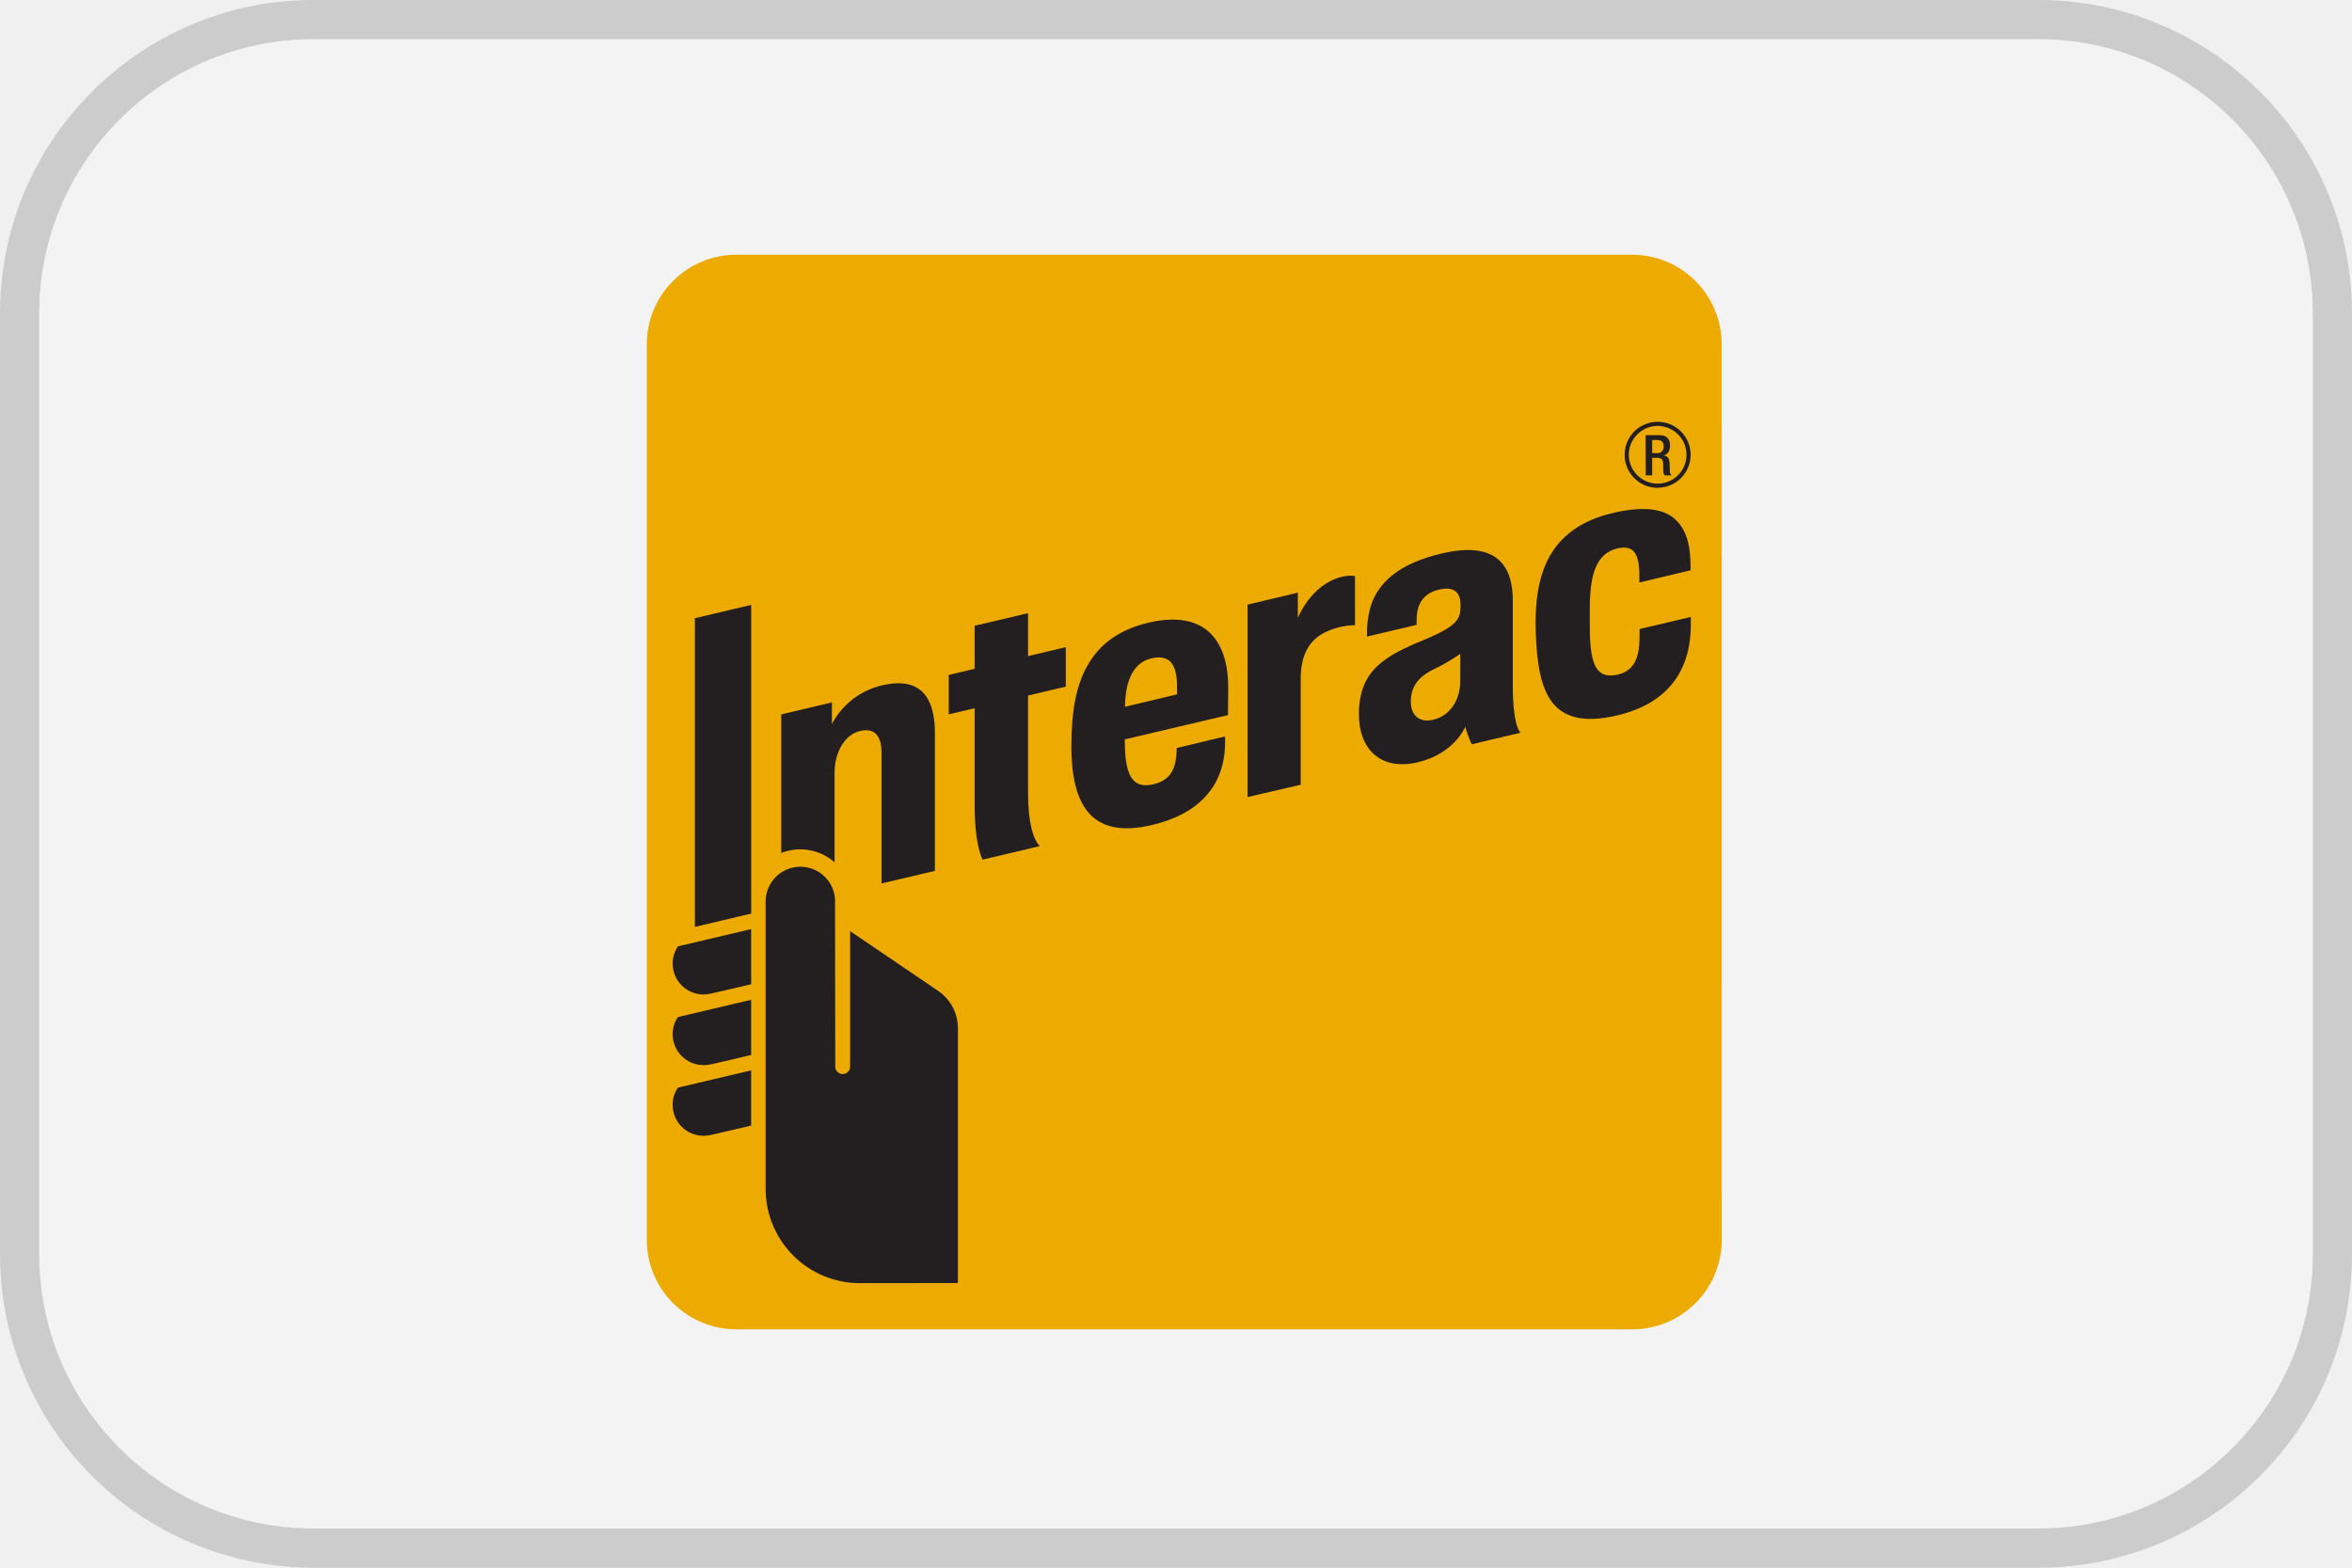
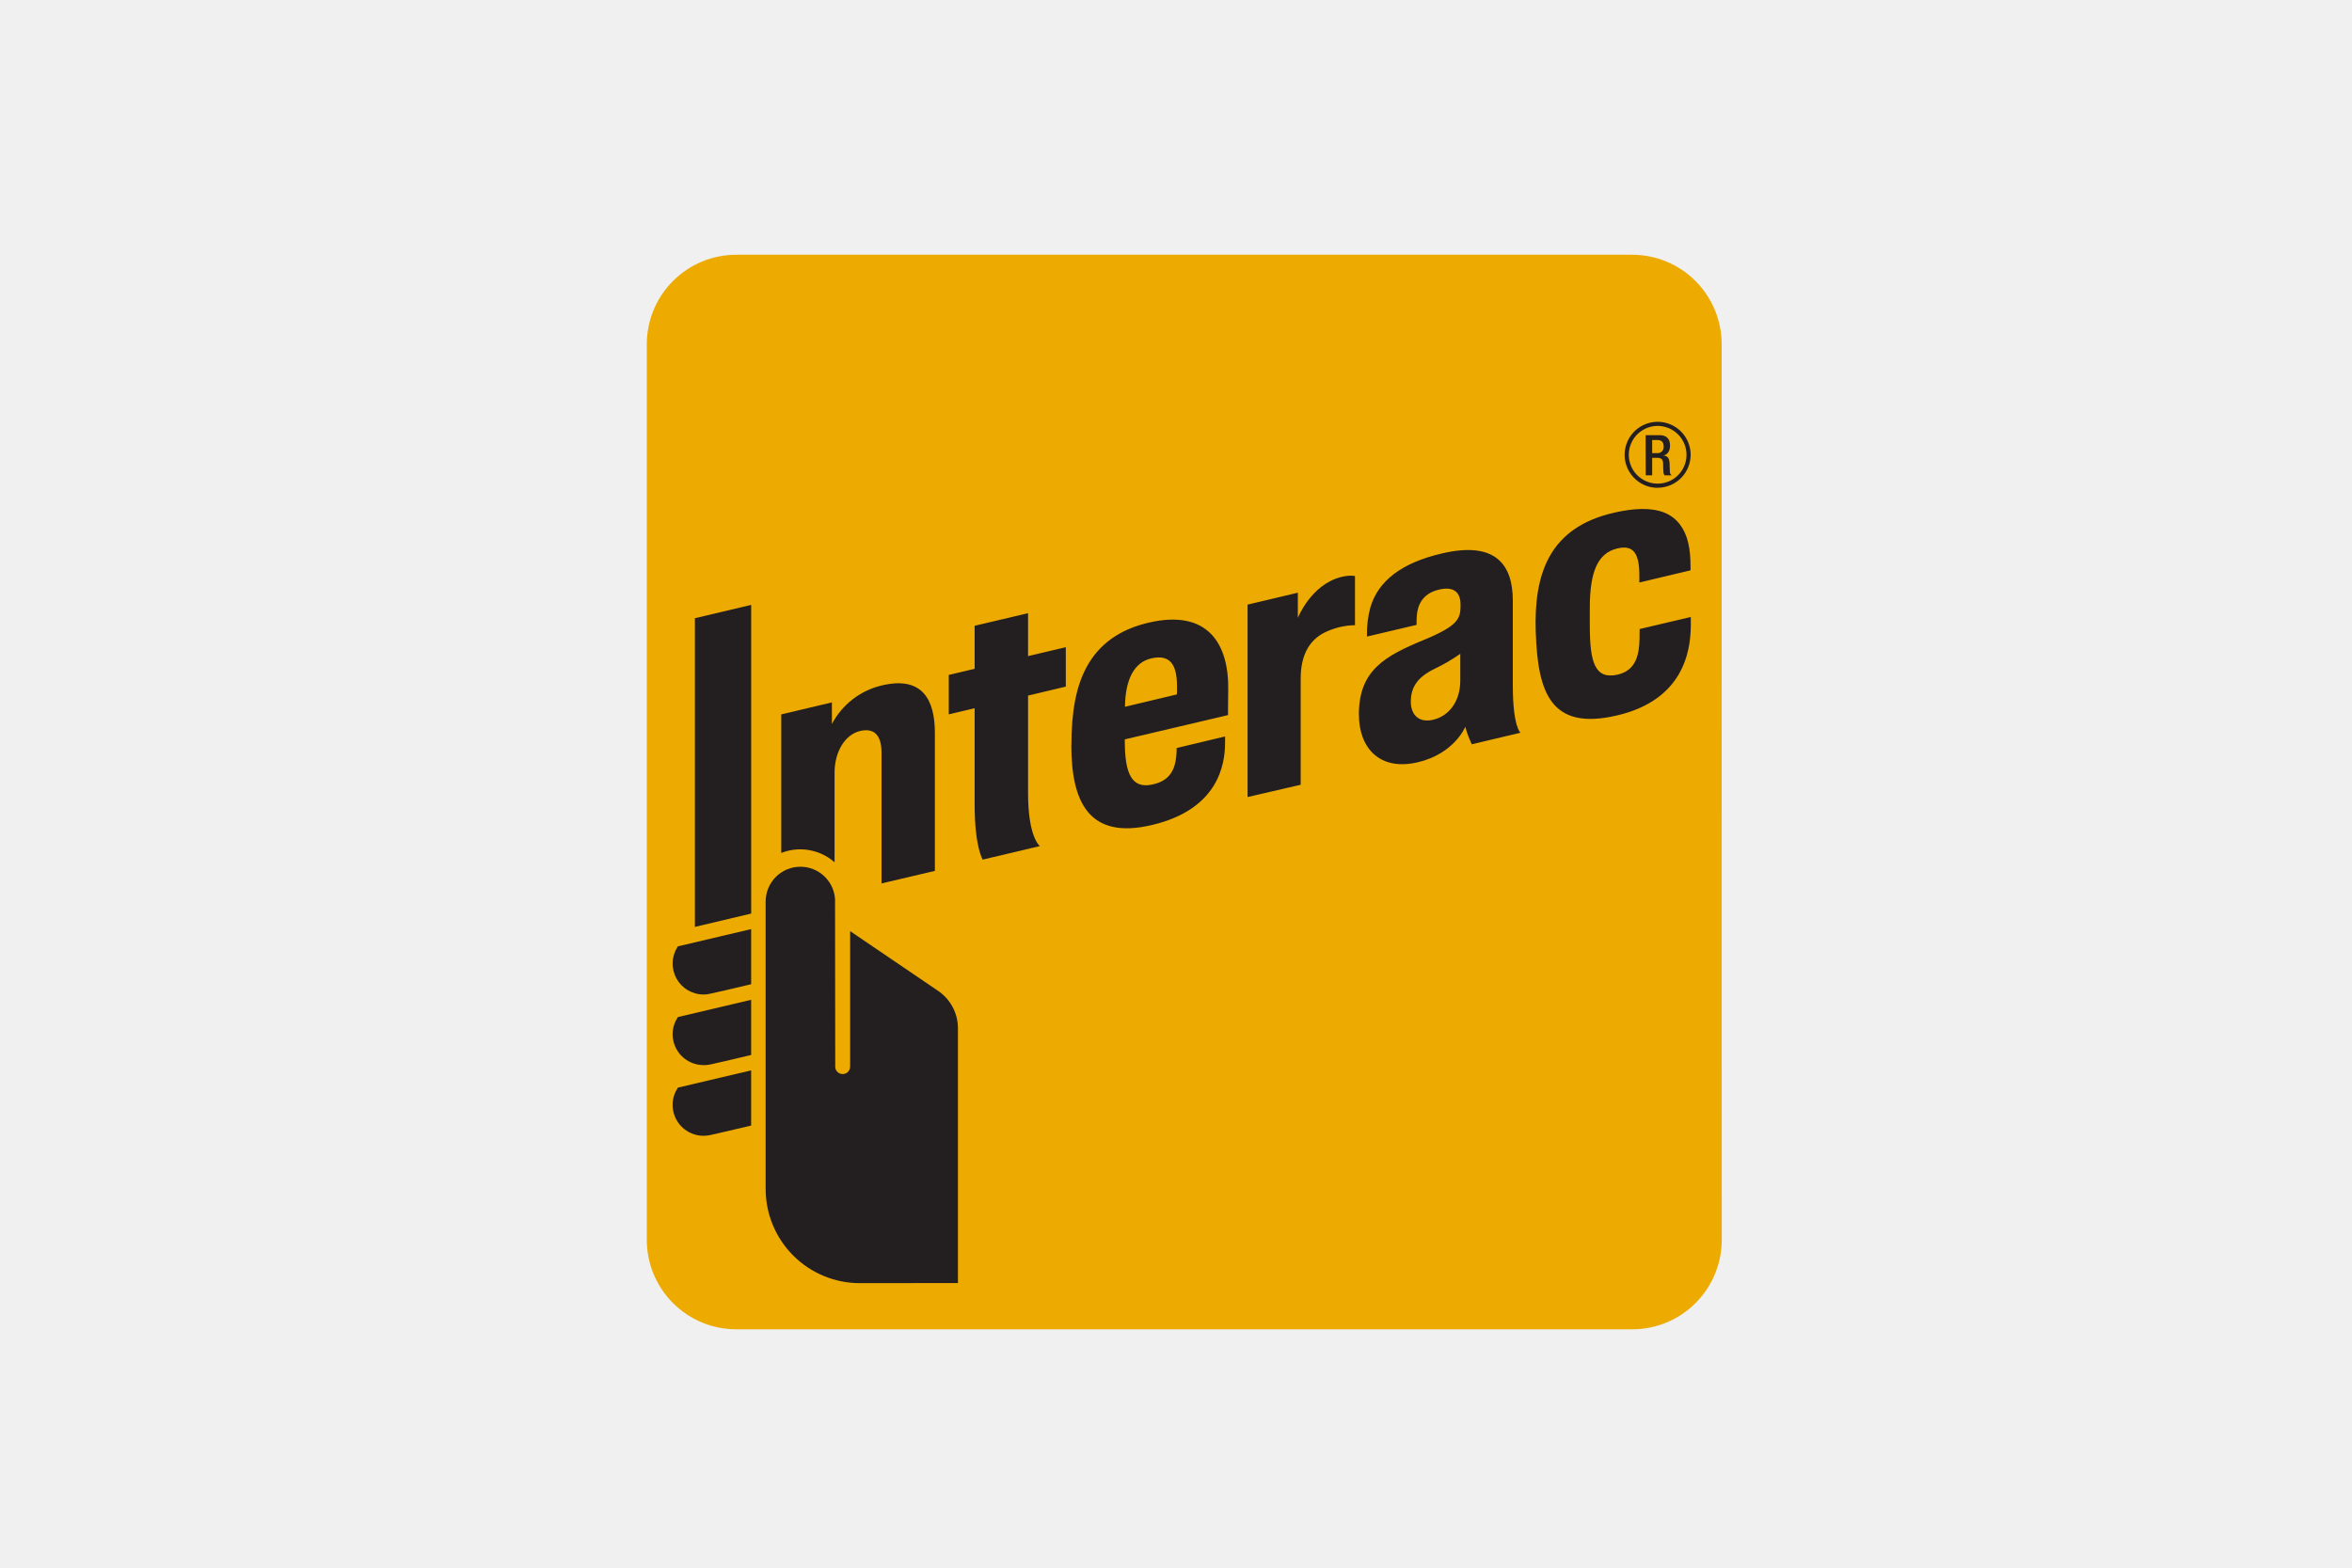
<svg xmlns="http://www.w3.org/2000/svg" width="60" height="40" viewBox="0 0 60 40" fill="none">
-   <rect x="0.5" y="0.5" width="59" height="39" rx="7.5" fill="white" fill-opacity="0.2" />
-   <rect x="0.5" y="0.5" width="59" height="39" rx="7.5" stroke="#CCCCCC" />
  <path fill-rule="evenodd" clip-rule="evenodd" d="M43.922 31.635C43.922 32.24 43.681 32.821 43.253 33.249C42.825 33.678 42.244 33.918 41.639 33.918H18.786C18.485 33.918 18.188 33.859 17.911 33.745C17.634 33.63 17.382 33.462 17.17 33.25C16.957 33.038 16.789 32.786 16.674 32.509C16.559 32.232 16.5 31.935 16.5 31.635V8.783C16.5 8.483 16.559 8.186 16.674 7.909C16.789 7.632 16.957 7.38 17.17 7.168C17.382 6.956 17.634 6.788 17.911 6.673C18.188 6.558 18.485 6.5 18.786 6.5H41.637C42.243 6.5 42.823 6.741 43.251 7.169C43.679 7.597 43.92 8.177 43.92 8.783L43.922 31.635Z" fill="#EDAA00" />
  <path d="M31.826 20.337V15.427L33.108 15.123V15.766C33.108 15.766 33.44 14.92 34.21 14.723C34.447 14.664 34.566 14.699 34.566 14.699V15.952C34.336 15.955 34.108 16.003 33.895 16.092C33.42 16.279 33.181 16.689 33.181 17.312V20.023L31.826 20.337ZM25.07 21.933C25.07 21.933 24.863 21.622 24.863 20.516V18.071L24.203 18.227V17.221L24.863 17.065V15.967L26.226 15.646V16.741L27.189 16.513V17.519L26.226 17.748V20.239C26.226 21.37 26.527 21.588 26.527 21.588L25.07 21.933ZM27.332 19.013C27.332 18.139 27.456 17.503 27.723 17.014C28.04 16.434 28.561 16.056 29.32 15.883C30.815 15.543 31.354 16.429 31.332 17.615C31.326 18.039 31.327 18.246 31.327 18.246L28.694 18.865V18.907C28.694 19.737 28.868 20.13 29.393 20.018C29.846 19.923 29.973 19.638 30.008 19.288C30.015 19.23 30.017 19.086 30.017 19.086L31.251 18.791C31.251 18.791 31.254 18.892 31.251 19.004C31.24 19.476 31.103 20.645 29.388 21.05C27.764 21.436 27.33 20.444 27.33 19.013H27.332ZM29.373 16.798C28.936 16.897 28.708 17.325 28.698 18.034L30.023 17.718C30.026 17.686 30.026 17.615 30.026 17.505C30.023 16.97 29.858 16.688 29.373 16.798H29.373ZM39.177 16.141C39.125 14.646 39.513 13.459 41.181 13.08C42.246 12.838 42.649 13.114 42.854 13.381C43.05 13.637 43.126 13.981 43.126 14.463V14.552L41.82 14.863V14.681C41.82 14.11 41.664 13.893 41.249 13.996C40.755 14.12 40.556 14.588 40.556 15.52V15.954C40.556 16.901 40.686 17.335 41.254 17.216C41.748 17.112 41.816 16.68 41.825 16.3C41.825 16.241 41.828 16.05 41.828 16.05L43.133 15.743V15.946C43.129 17.187 42.475 17.969 41.248 18.255C39.56 18.651 39.23 17.674 39.178 16.141H39.177ZM34.665 18.234C34.665 17.097 35.332 16.737 36.335 16.323C37.236 15.95 37.255 15.764 37.259 15.441C37.264 15.168 37.138 14.934 36.689 15.049C36.276 15.153 36.167 15.453 36.145 15.691C36.137 15.775 36.135 15.859 36.137 15.944L34.872 16.242C34.864 15.99 34.893 15.738 34.959 15.495C35.162 14.815 35.762 14.357 36.797 14.118C38.142 13.806 38.59 14.398 38.592 15.316V17.491C38.592 18.543 38.787 18.696 38.787 18.696L37.546 18.99C37.477 18.847 37.421 18.697 37.379 18.544C37.379 18.544 37.107 19.228 36.17 19.449C35.184 19.681 34.666 19.072 34.666 18.235L34.665 18.234ZM37.252 16.682C37.043 16.829 36.822 16.958 36.591 17.068C36.176 17.271 35.99 17.52 35.99 17.904C35.99 18.237 36.197 18.456 36.571 18.362C36.973 18.262 37.252 17.887 37.252 17.366V16.682ZM17.945 25.375C17.804 25.375 17.665 25.336 17.543 25.263C17.421 25.191 17.322 25.087 17.254 24.962C17.187 24.837 17.154 24.697 17.16 24.555C17.165 24.414 17.209 24.276 17.286 24.157L17.294 24.147L17.309 24.143L19.162 23.706V25.113L19.133 25.12C18.712 25.221 18.21 25.336 18.106 25.357C18.053 25.369 17.999 25.375 17.944 25.375H17.945ZM17.945 27.176C17.737 27.176 17.538 27.093 17.39 26.946C17.243 26.799 17.16 26.6 17.159 26.392C17.158 26.24 17.202 26.091 17.286 25.964L17.294 25.95L17.309 25.947L19.162 25.51V26.917L19.133 26.925C18.712 27.026 18.21 27.142 18.106 27.163C18.053 27.173 17.999 27.178 17.944 27.178L17.945 27.176ZM17.945 28.98C17.737 28.98 17.537 28.897 17.389 28.749C17.242 28.602 17.159 28.401 17.159 28.193C17.158 28.041 17.202 27.892 17.286 27.765L17.294 27.751L19.162 27.311V28.718L19.133 28.726C18.689 28.832 18.196 28.944 18.107 28.964C18.053 28.974 17.999 28.98 17.945 28.98" fill="#231F20" />
  <path d="M17.727 23.65L17.727 15.774L19.163 15.434V23.31L17.727 23.65Z" fill="#231F20" />
  <path d="M21.304 22.98C21.298 22.748 21.203 22.529 21.037 22.367C20.872 22.205 20.649 22.115 20.418 22.115C20.187 22.115 19.965 22.205 19.799 22.367C19.634 22.529 19.538 22.748 19.532 22.98V30.341C19.533 30.977 19.786 31.586 20.236 32.036C20.685 32.486 21.294 32.739 21.93 32.74C22.601 32.74 24.437 32.737 24.437 32.737V26.241C24.438 26.05 24.391 25.862 24.301 25.694C24.211 25.525 24.081 25.382 23.922 25.276L21.687 23.758V27.205C21.688 27.231 21.684 27.256 21.675 27.281C21.666 27.305 21.653 27.327 21.635 27.346C21.617 27.365 21.596 27.38 21.572 27.39C21.548 27.4 21.523 27.405 21.497 27.405C21.471 27.405 21.445 27.4 21.422 27.39C21.398 27.38 21.376 27.365 21.359 27.346C21.341 27.327 21.327 27.305 21.318 27.281C21.309 27.256 21.305 27.231 21.307 27.205C21.307 27.168 21.302 23.435 21.302 22.98H21.304ZM22.5 17.488C22.229 17.55 21.974 17.671 21.754 17.841C21.533 18.011 21.352 18.227 21.222 18.474V17.922L19.93 18.228V21.763C20.156 21.674 20.403 21.648 20.643 21.691C20.883 21.733 21.107 21.84 21.29 22.001V19.718C21.29 19.172 21.563 18.735 21.951 18.649C22.244 18.585 22.488 18.69 22.488 19.21V22.541L23.849 22.221V18.699C23.849 17.844 23.521 17.246 22.5 17.488H22.5ZM42.287 12.447C42.121 12.447 41.958 12.398 41.819 12.305C41.681 12.213 41.573 12.081 41.509 11.928C41.445 11.774 41.428 11.604 41.461 11.441C41.493 11.278 41.573 11.128 41.691 11.01C41.809 10.892 41.959 10.812 42.122 10.779C42.285 10.746 42.455 10.763 42.608 10.827C42.762 10.89 42.894 10.998 42.986 11.136C43.079 11.275 43.129 11.438 43.129 11.604C43.128 11.827 43.039 12.041 42.882 12.199C42.724 12.356 42.51 12.445 42.287 12.445V12.447ZM42.287 10.867C42.142 10.867 41.999 10.911 41.878 10.992C41.757 11.072 41.663 11.187 41.607 11.322C41.551 11.456 41.537 11.604 41.565 11.747C41.593 11.89 41.663 12.021 41.766 12.124C41.869 12.227 42 12.297 42.143 12.326C42.286 12.354 42.434 12.34 42.569 12.284C42.703 12.229 42.818 12.134 42.899 12.013C42.98 11.892 43.023 11.75 43.023 11.604C43.023 11.409 42.946 11.222 42.807 11.084C42.669 10.946 42.482 10.868 42.287 10.867Z" fill="#231F20" />
  <path d="M41.98 11.104H42.344C42.489 11.104 42.603 11.176 42.603 11.367C42.603 11.501 42.544 11.603 42.432 11.621C42.536 11.631 42.588 11.687 42.592 11.832C42.592 11.897 42.595 11.978 42.599 12.04C42.598 12.057 42.603 12.075 42.611 12.09C42.62 12.105 42.632 12.118 42.647 12.128H42.462C42.444 12.101 42.434 12.069 42.434 12.037C42.428 11.975 42.429 11.918 42.427 11.843C42.427 11.731 42.39 11.682 42.277 11.682H42.147V12.128H41.983L41.98 11.104ZM42.276 11.561C42.298 11.563 42.321 11.56 42.342 11.553C42.363 11.545 42.382 11.533 42.397 11.517C42.413 11.501 42.425 11.481 42.432 11.46C42.44 11.439 42.442 11.416 42.44 11.394C42.44 11.285 42.393 11.228 42.284 11.228H42.147V11.561H42.276Z" fill="#231F20" />
</svg>
